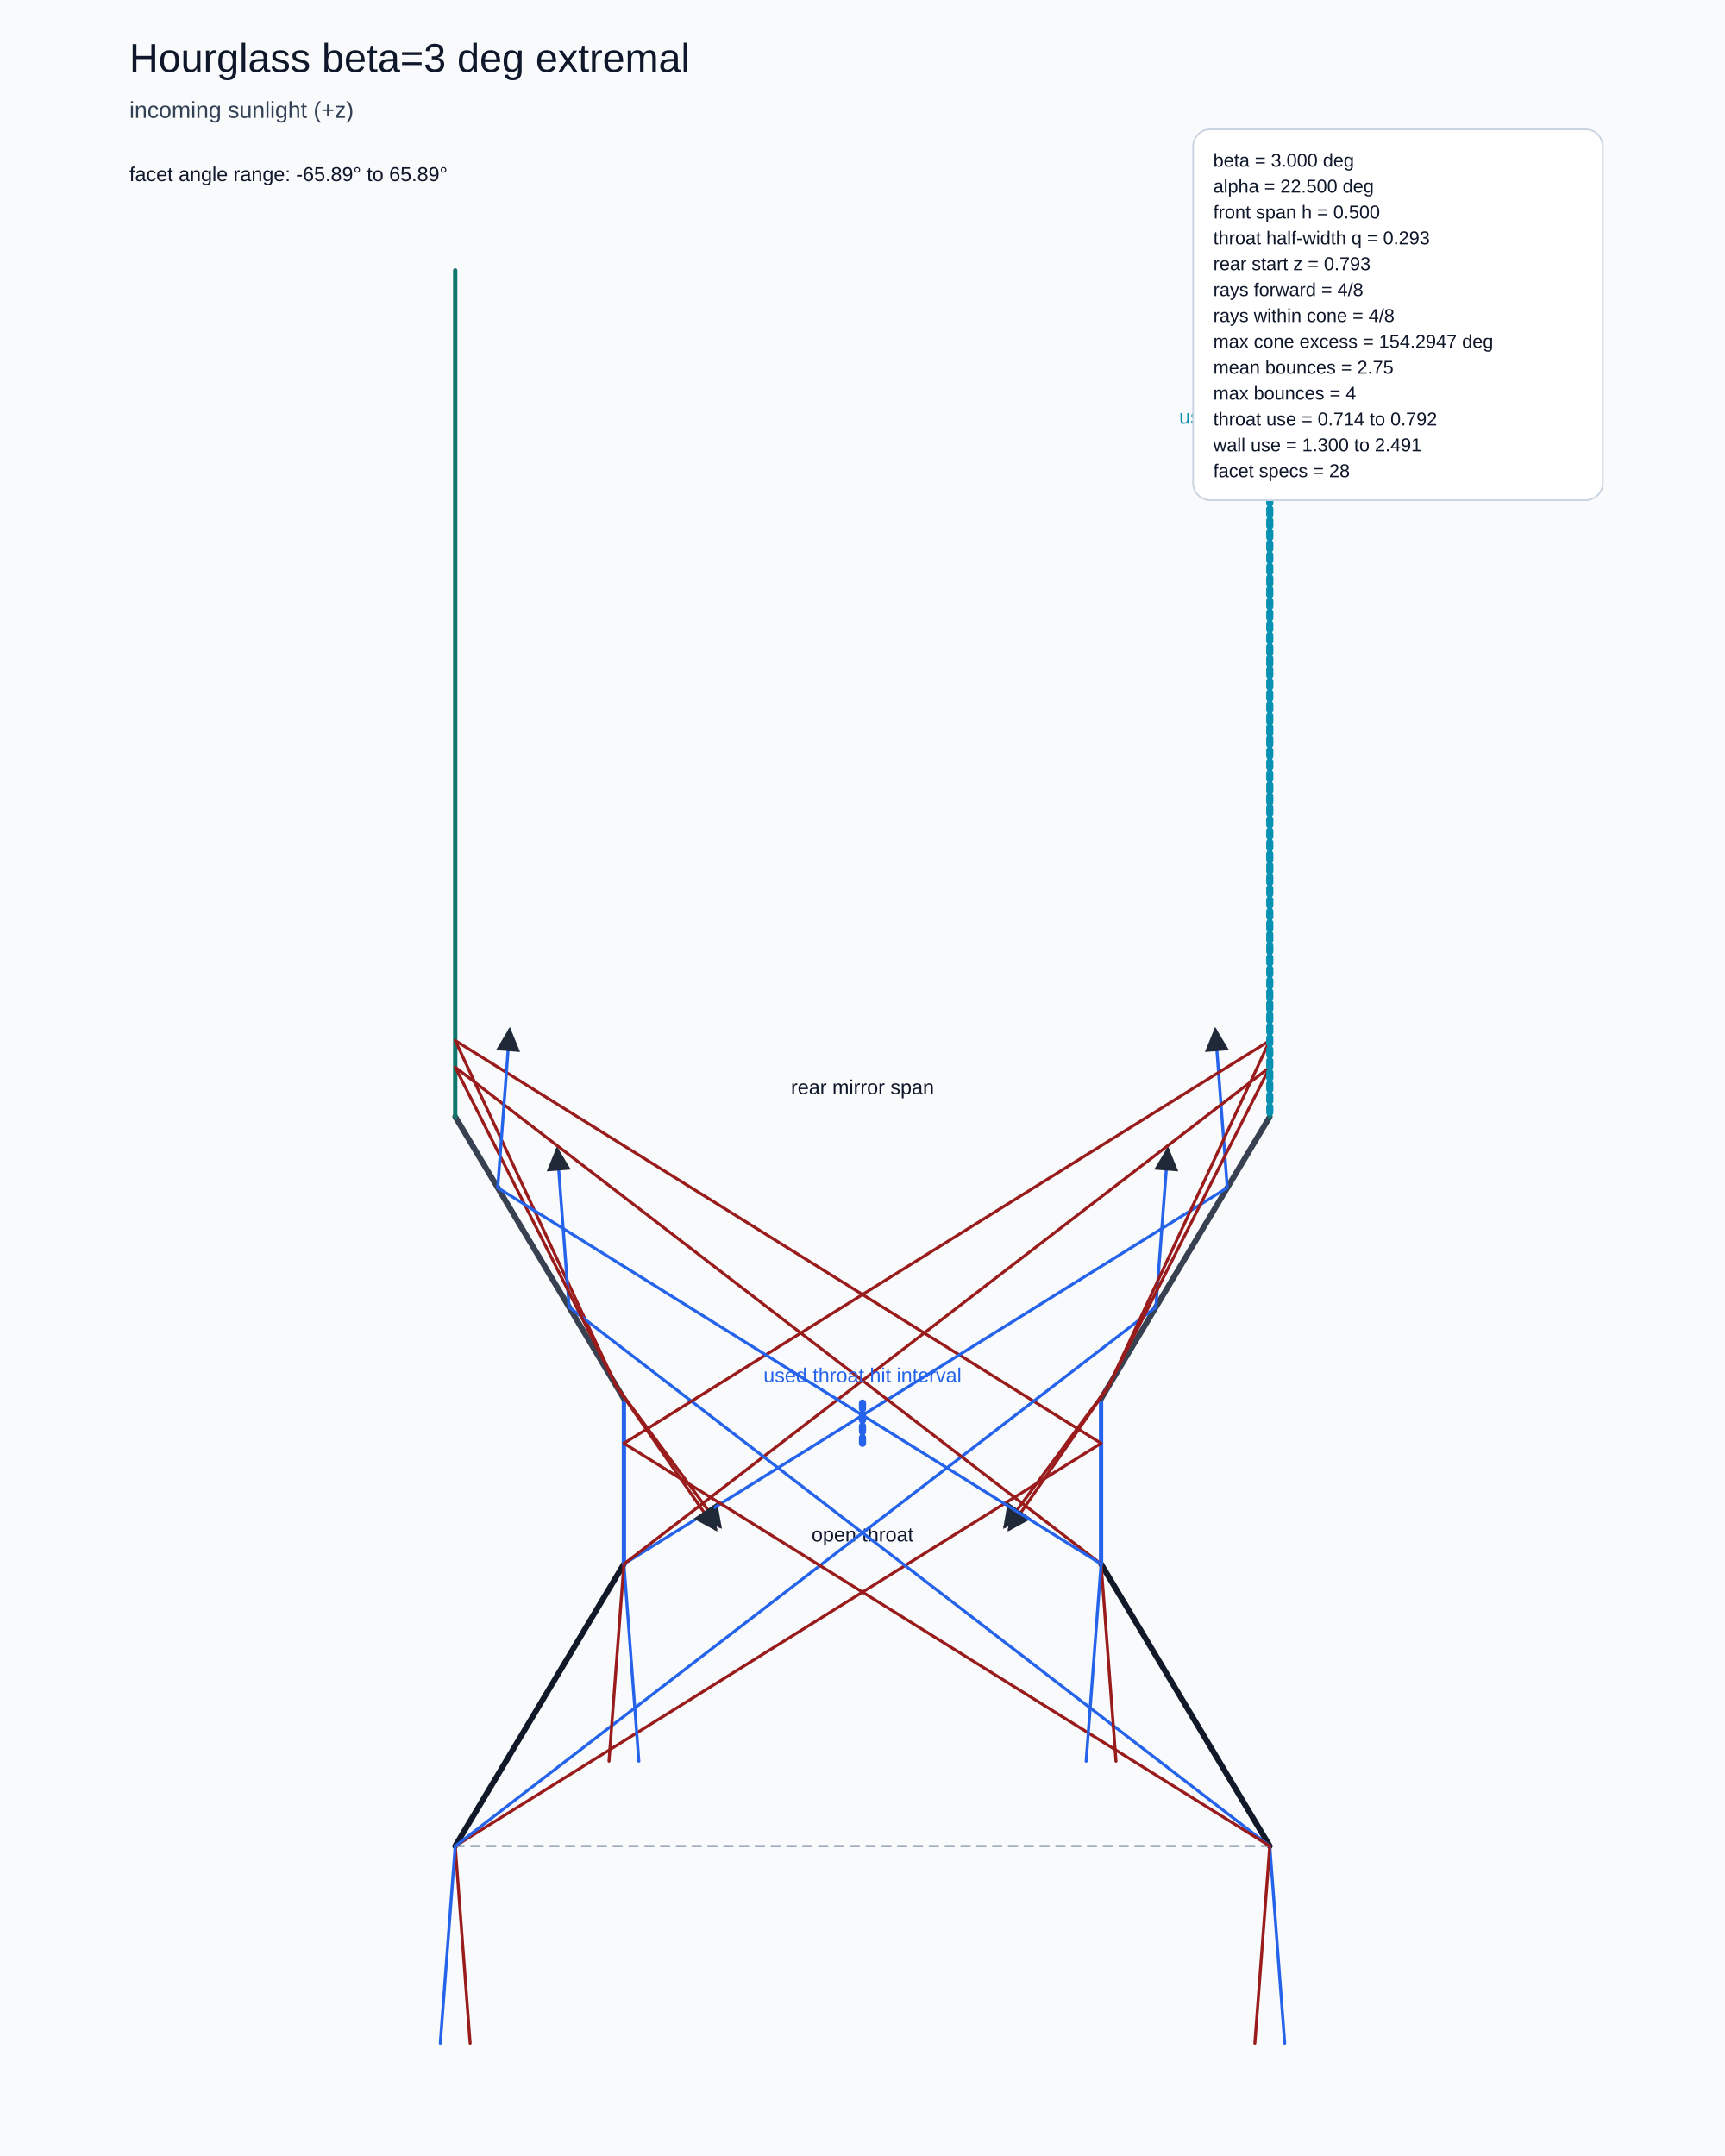
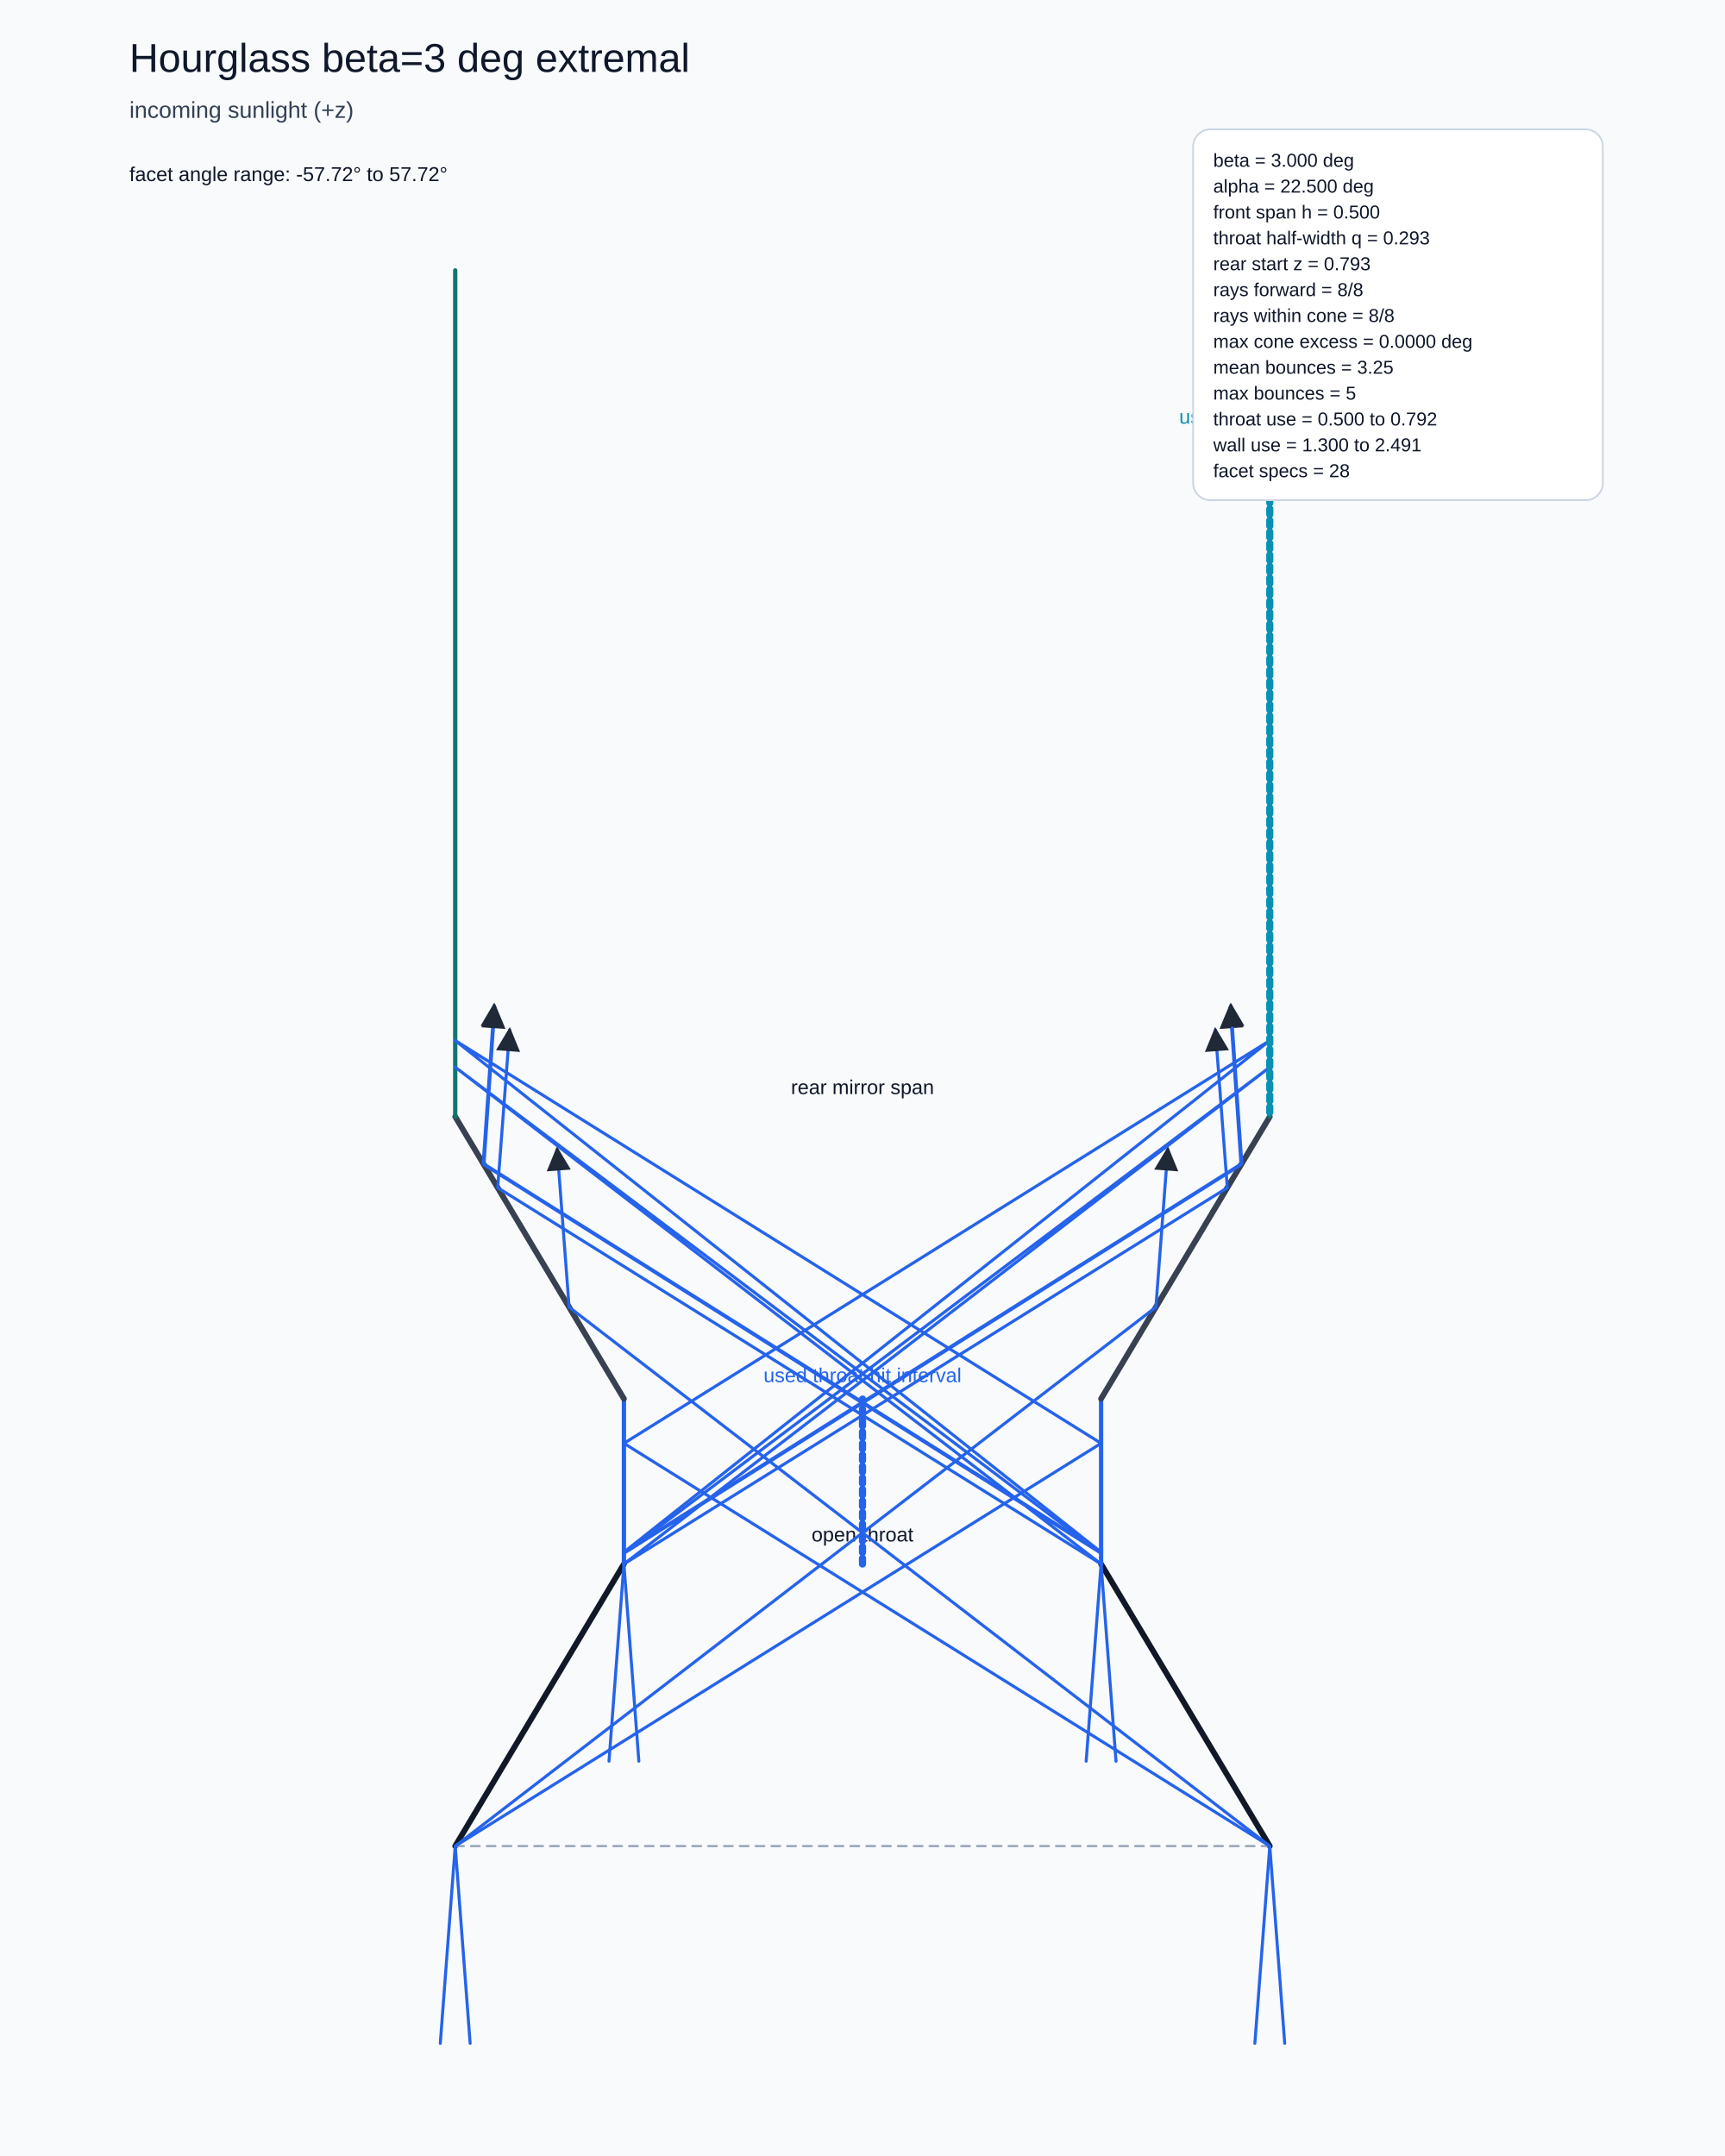
<svg xmlns="http://www.w3.org/2000/svg" width="1200" height="1500" viewBox="0 0 1200 1500">
  <defs>
    <marker id="arrow" markerWidth="8" markerHeight="8" refX="7" refY="4" orient="auto" markerUnits="strokeWidth">
      <path d="M 0 0 L 8 4 L 0 8 z" fill="#1f2937" />
    </marker>
  </defs>
  <rect x="0" y="0" width="1200" height="1500" fill="#f8fafc" />
  <text x="90" y="50" font-family="Arial, Helvetica, sans-serif" font-size="28" fill="#0f172a">Hourglass beta=3 deg extremal</text>
  <line x1="316.67" y1="1284.39" x2="434.03" y2="1088.13" stroke="#111827" stroke-width="4.0" stroke-linecap="round" />
  <line x1="883.33" y1="1284.39" x2="765.97" y2="1088.13" stroke="#111827" stroke-width="4.0" stroke-linecap="round" />
  <line x1="434.03" y1="1088.13" x2="434.03" y2="973.17" stroke="#2563eb" stroke-width="3.0" stroke-linecap="round" />
  <line x1="765.97" y1="1088.13" x2="765.97" y2="973.17" stroke="#2563eb" stroke-width="3.0" stroke-linecap="round" />
  <line x1="434.03" y1="973.17" x2="316.67" y2="776.91" stroke="#374151" stroke-width="4.0" stroke-linecap="round" />
  <line x1="765.97" y1="973.17" x2="883.33" y2="776.91" stroke="#374151" stroke-width="4.0" stroke-linecap="round" />
  <line x1="316.67" y1="776.91" x2="316.67" y2="188.13" stroke="#0f766e" stroke-width="3.0" stroke-linecap="round" />
  <line x1="883.33" y1="776.91" x2="883.33" y2="188.13" stroke="#0f766e" stroke-width="3.0" stroke-linecap="round" />
  <line x1="316.67" y1="1284.39" x2="883.33" y2="1284.39" stroke="#94a3b8" stroke-width="1.5" stroke-linecap="round" stroke-dasharray="6 5" />
  <text x="90" y="82" font-family="Arial, Helvetica, sans-serif" font-size="16" fill="#334155">incoming sunlight (+z)</text>
  <text x="600.00" y="1072.43" font-family="Arial, Helvetica, sans-serif" font-size="14" text-anchor="middle" fill="#0f172a">open throat</text>
  <text x="600.00" y="761.21" font-family="Arial, Helvetica, sans-serif" font-size="14" text-anchor="middle" fill="#0f172a">rear mirror span</text>
-   <polyline points="327.05,1421.59 316.67,1284.39 765.97,1004.16 316.67,723.94 428.66,964.20 500.95,1062.03" fill="none" stroke="#991b1b" stroke-width="2.1" stroke-linecap="round" stroke-linejoin="round" marker-end="url(#arrow)" />
+   <polyline points="327.05,1421.59 316.67,1284.39 765.97,1004.16 316.67,723.94 765.97,1079.88 336.10,809.41 343.71,699.63" fill="none" stroke="#2563eb" stroke-width="2.1" stroke-linecap="round" stroke-linejoin="round" marker-end="url(#arrow)" />
  <polyline points="306.29,1421.59 316.67,1284.39 804.10,909.41 812.40,799.66" fill="none" stroke="#2563eb" stroke-width="2.1" stroke-linecap="round" stroke-linejoin="round" marker-end="url(#arrow)" />
  <polyline points="444.41,1225.33 434.03,1088.13 853.77,826.34 845.47,716.59" fill="none" stroke="#2563eb" stroke-width="2.1" stroke-linecap="round" stroke-linejoin="round" marker-end="url(#arrow)" />
-   <polyline points="423.65,1225.33 434.03,1088.13 883.33,742.48 770.94,964.86 702.12,1063.89" fill="none" stroke="#991b1b" stroke-width="2.1" stroke-linecap="round" stroke-linejoin="round" marker-end="url(#arrow)" />
+   <polyline points="423.65,1225.33 434.03,1088.13 883.33,742.48 434.03,1080.71 863.31,810.40 855.76,700.62" fill="none" stroke="#2563eb" stroke-width="2.1" stroke-linecap="round" stroke-linejoin="round" marker-end="url(#arrow)" />
  <polyline points="893.71,1421.59 883.33,1284.39 395.90,909.41 387.60,799.66" fill="none" stroke="#2563eb" stroke-width="2.1" stroke-linecap="round" stroke-linejoin="round" marker-end="url(#arrow)" />
-   <polyline points="872.95,1421.59 883.33,1284.39 434.03,1004.16 883.33,723.94 771.34,964.20 699.05,1062.03" fill="none" stroke="#991b1b" stroke-width="2.1" stroke-linecap="round" stroke-linejoin="round" marker-end="url(#arrow)" />
-   <polyline points="776.35,1225.33 765.97,1088.13 316.67,742.48 429.06,964.86 497.88,1063.89" fill="none" stroke="#991b1b" stroke-width="2.1" stroke-linecap="round" stroke-linejoin="round" marker-end="url(#arrow)" />
+   <polyline points="872.95,1421.59 883.33,1284.39 434.03,1004.16 883.33,723.94 434.03,1079.88 863.90,809.41 856.29,699.63" fill="none" stroke="#2563eb" stroke-width="2.1" stroke-linecap="round" stroke-linejoin="round" marker-end="url(#arrow)" />
+   <polyline points="776.35,1225.33 765.97,1088.13 316.67,742.48 765.97,1080.71 336.69,810.40 344.24,700.62" fill="none" stroke="#2563eb" stroke-width="2.1" stroke-linecap="round" stroke-linejoin="round" marker-end="url(#arrow)" />
  <polyline points="755.59,1225.33 765.97,1088.13 346.23,826.34 354.53,716.59" fill="none" stroke="#2563eb" stroke-width="2.1" stroke-linecap="round" stroke-linejoin="round" marker-end="url(#arrow)" />
-   <line x1="600.00" y1="1004.16" x2="600.00" y2="973.40" stroke="#2563eb" stroke-width="5.0" stroke-linecap="round" stroke-dasharray="4 4" />
+   <line x1="600.00" y1="1088.13" x2="600.00" y2="973.40" stroke="#2563eb" stroke-width="5.0" stroke-linecap="round" stroke-dasharray="4 4" />
  <text x="600.00" y="961.62" font-family="Arial, Helvetica, sans-serif" font-size="14" text-anchor="middle" fill="#2563eb">used throat hit interval</text>
  <line x1="883.33" y1="774.00" x2="883.33" y2="306.55" stroke="#0891b2" stroke-width="5.0" stroke-linecap="round" stroke-dasharray="4 4" />
  <text x="883.33" y="294.77" font-family="Arial, Helvetica, sans-serif" font-size="14" text-anchor="middle" fill="#0891b2">used wall hit interval</text>
-   <text x="90" y="126" font-family="Arial, Helvetica, sans-serif" font-size="14" fill="#0f172a">facet angle range: -65.89° to 65.89°</text>
+   <text x="90" y="126" font-family="Arial, Helvetica, sans-serif" font-size="14" fill="#0f172a">facet angle range: -57.72° to 57.72°</text>
  <rect x="830" y="90" width="285" height="258" rx="12" fill="#ffffff" stroke="#cbd5e1" stroke-width="1.2" />
  <text x="844" y="116" font-family="Arial, Helvetica, sans-serif" font-size="13" fill="#0f172a">beta = 3.000 deg</text>
  <text x="844" y="134" font-family="Arial, Helvetica, sans-serif" font-size="13" fill="#0f172a">alpha = 22.500 deg</text>
  <text x="844" y="152" font-family="Arial, Helvetica, sans-serif" font-size="13" fill="#0f172a">front span h = 0.500</text>
  <text x="844" y="170" font-family="Arial, Helvetica, sans-serif" font-size="13" fill="#0f172a">throat half-width q = 0.293</text>
  <text x="844" y="188" font-family="Arial, Helvetica, sans-serif" font-size="13" fill="#0f172a">rear start z = 0.793</text>
-   <text x="844" y="206" font-family="Arial, Helvetica, sans-serif" font-size="13" fill="#0f172a">rays forward = 4/8</text>
-   <text x="844" y="224" font-family="Arial, Helvetica, sans-serif" font-size="13" fill="#0f172a">rays within cone = 4/8</text>
-   <text x="844" y="242" font-family="Arial, Helvetica, sans-serif" font-size="13" fill="#0f172a">max cone excess = 154.2947 deg</text>
-   <text x="844" y="260" font-family="Arial, Helvetica, sans-serif" font-size="13" fill="#0f172a">mean bounces = 2.75</text>
-   <text x="844" y="278" font-family="Arial, Helvetica, sans-serif" font-size="13" fill="#0f172a">max bounces = 4</text>
-   <text x="844" y="296" font-family="Arial, Helvetica, sans-serif" font-size="13" fill="#0f172a">throat use = 0.714 to 0.792</text>
+   <text x="844" y="206" font-family="Arial, Helvetica, sans-serif" font-size="13" fill="#0f172a">rays forward = 8/8</text>
+   <text x="844" y="224" font-family="Arial, Helvetica, sans-serif" font-size="13" fill="#0f172a">rays within cone = 8/8</text>
+   <text x="844" y="242" font-family="Arial, Helvetica, sans-serif" font-size="13" fill="#0f172a">max cone excess = 0.0000 deg</text>
+   <text x="844" y="260" font-family="Arial, Helvetica, sans-serif" font-size="13" fill="#0f172a">mean bounces = 3.25</text>
+   <text x="844" y="278" font-family="Arial, Helvetica, sans-serif" font-size="13" fill="#0f172a">max bounces = 5</text>
+   <text x="844" y="296" font-family="Arial, Helvetica, sans-serif" font-size="13" fill="#0f172a">throat use = 0.500 to 0.792</text>
  <text x="844" y="314" font-family="Arial, Helvetica, sans-serif" font-size="13" fill="#0f172a">wall use = 1.300 to 2.491</text>
  <text x="844" y="332" font-family="Arial, Helvetica, sans-serif" font-size="13" fill="#0f172a">facet specs = 28</text>
</svg>
